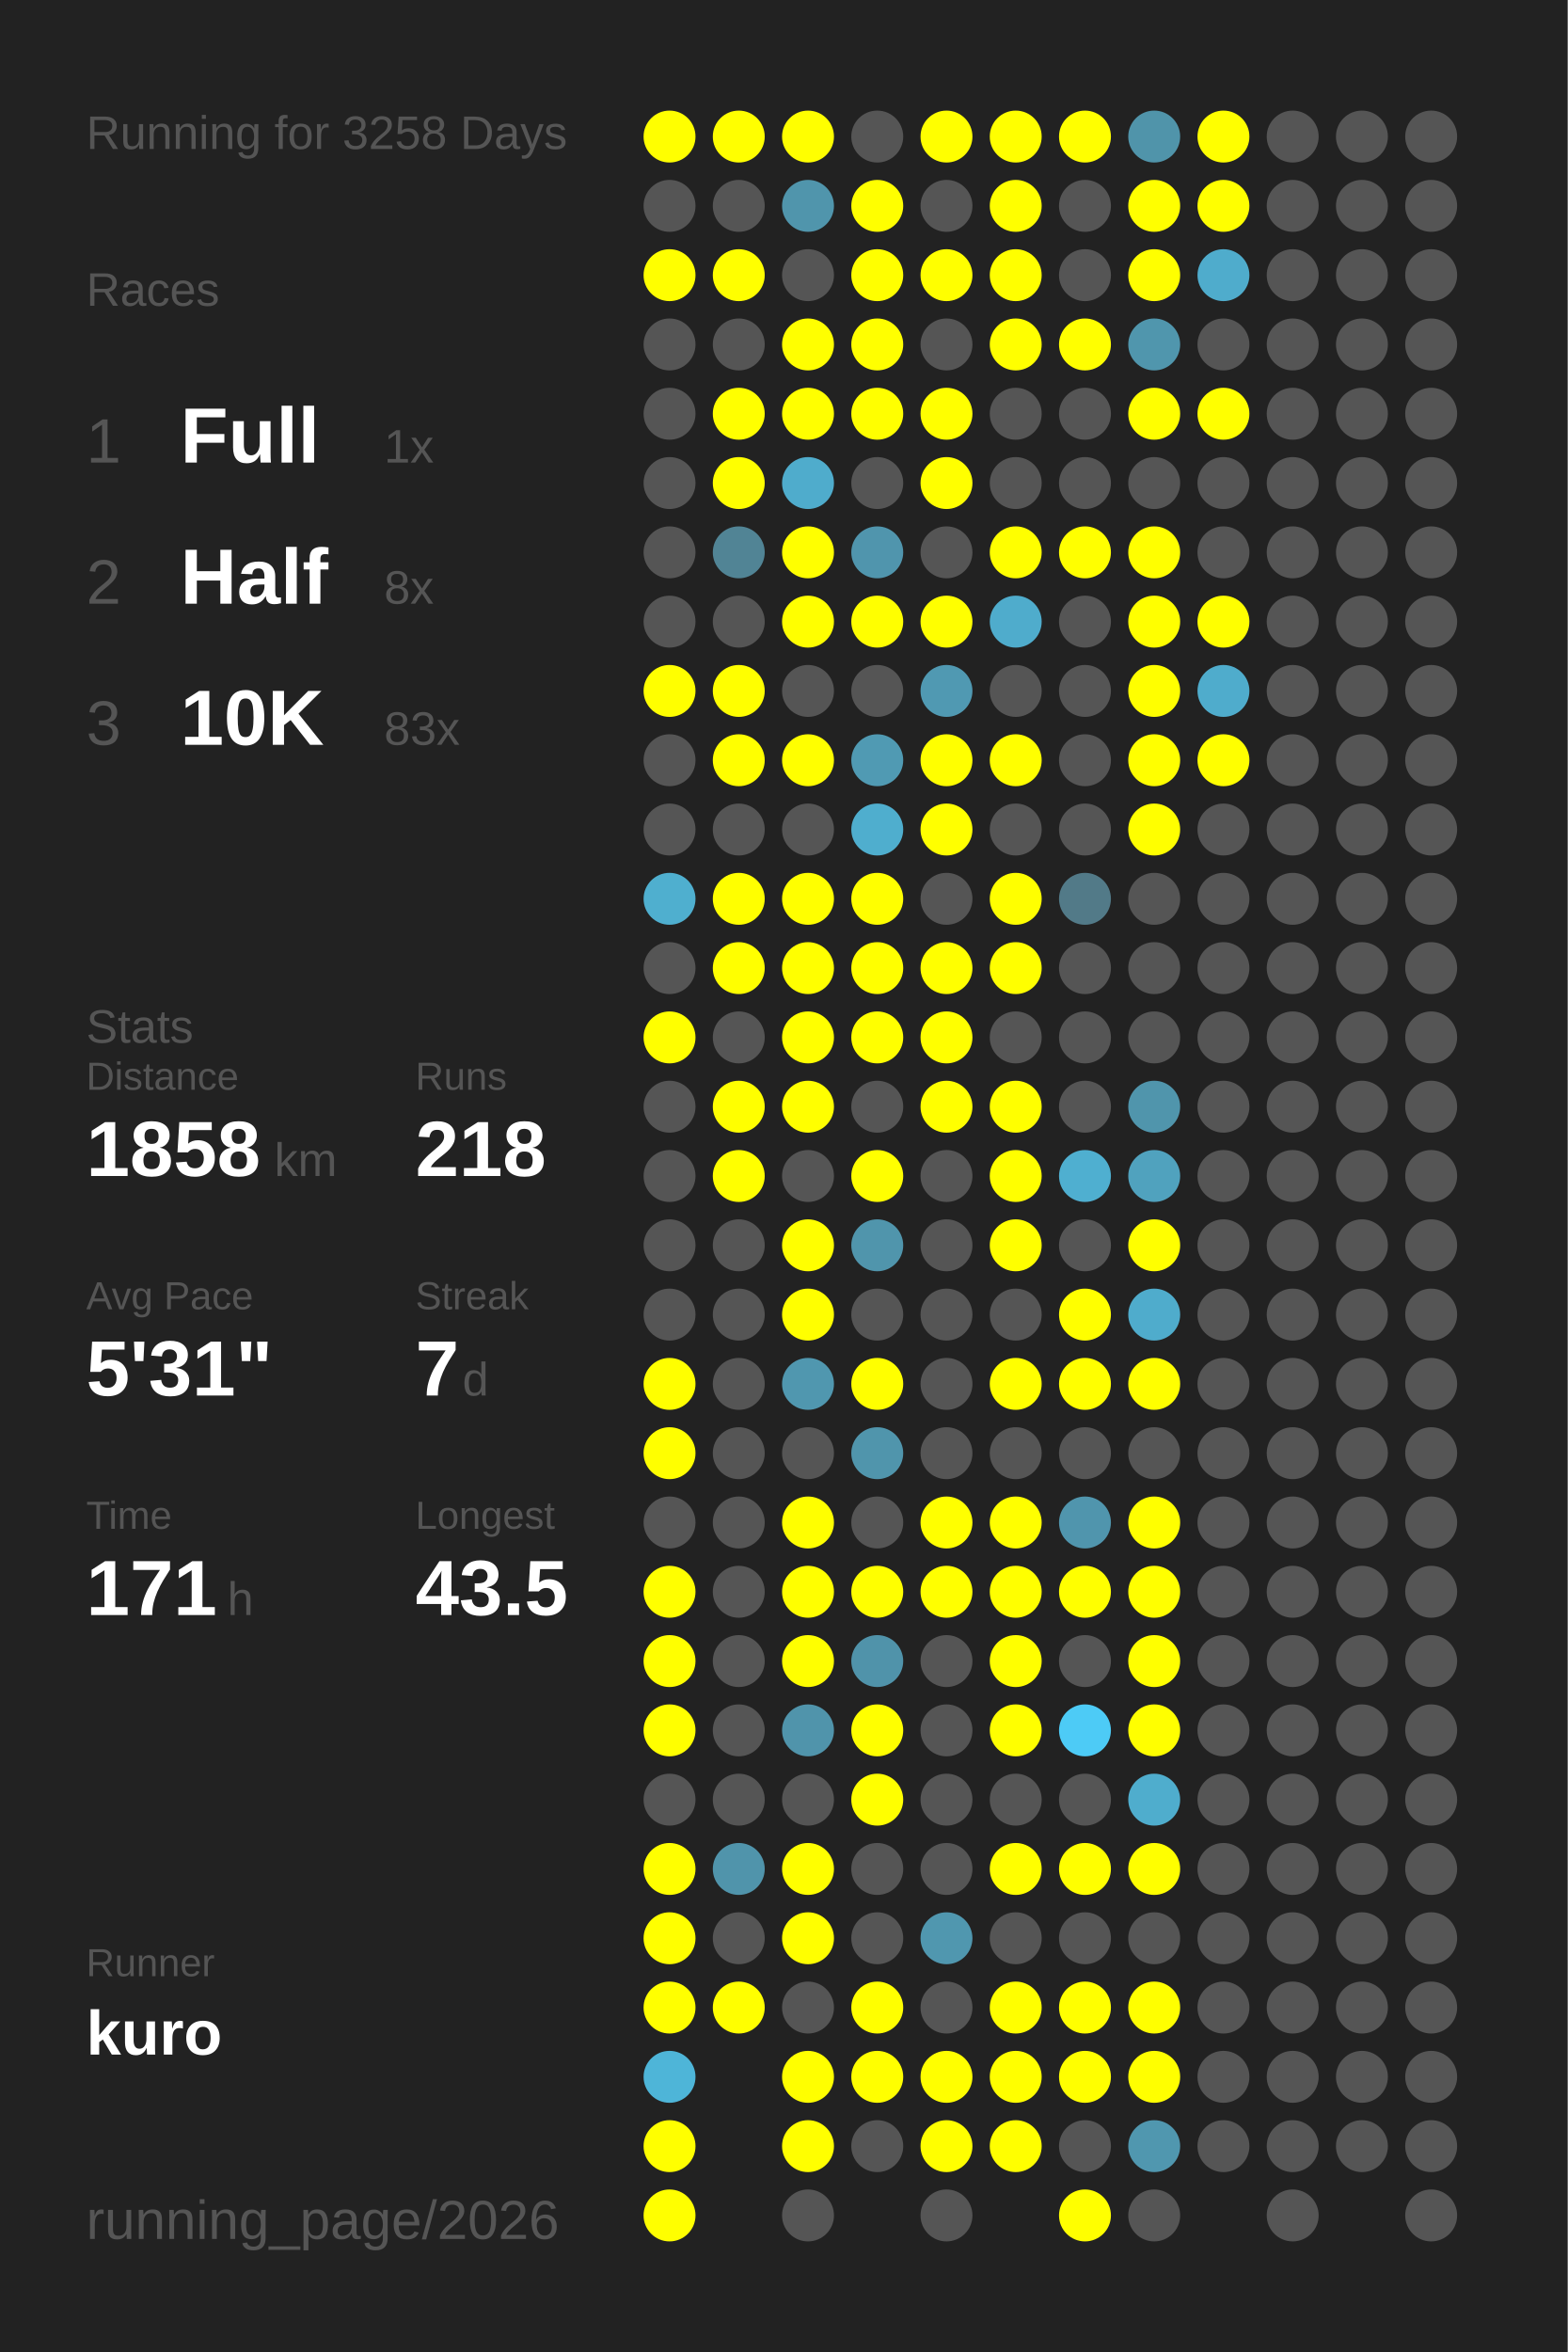
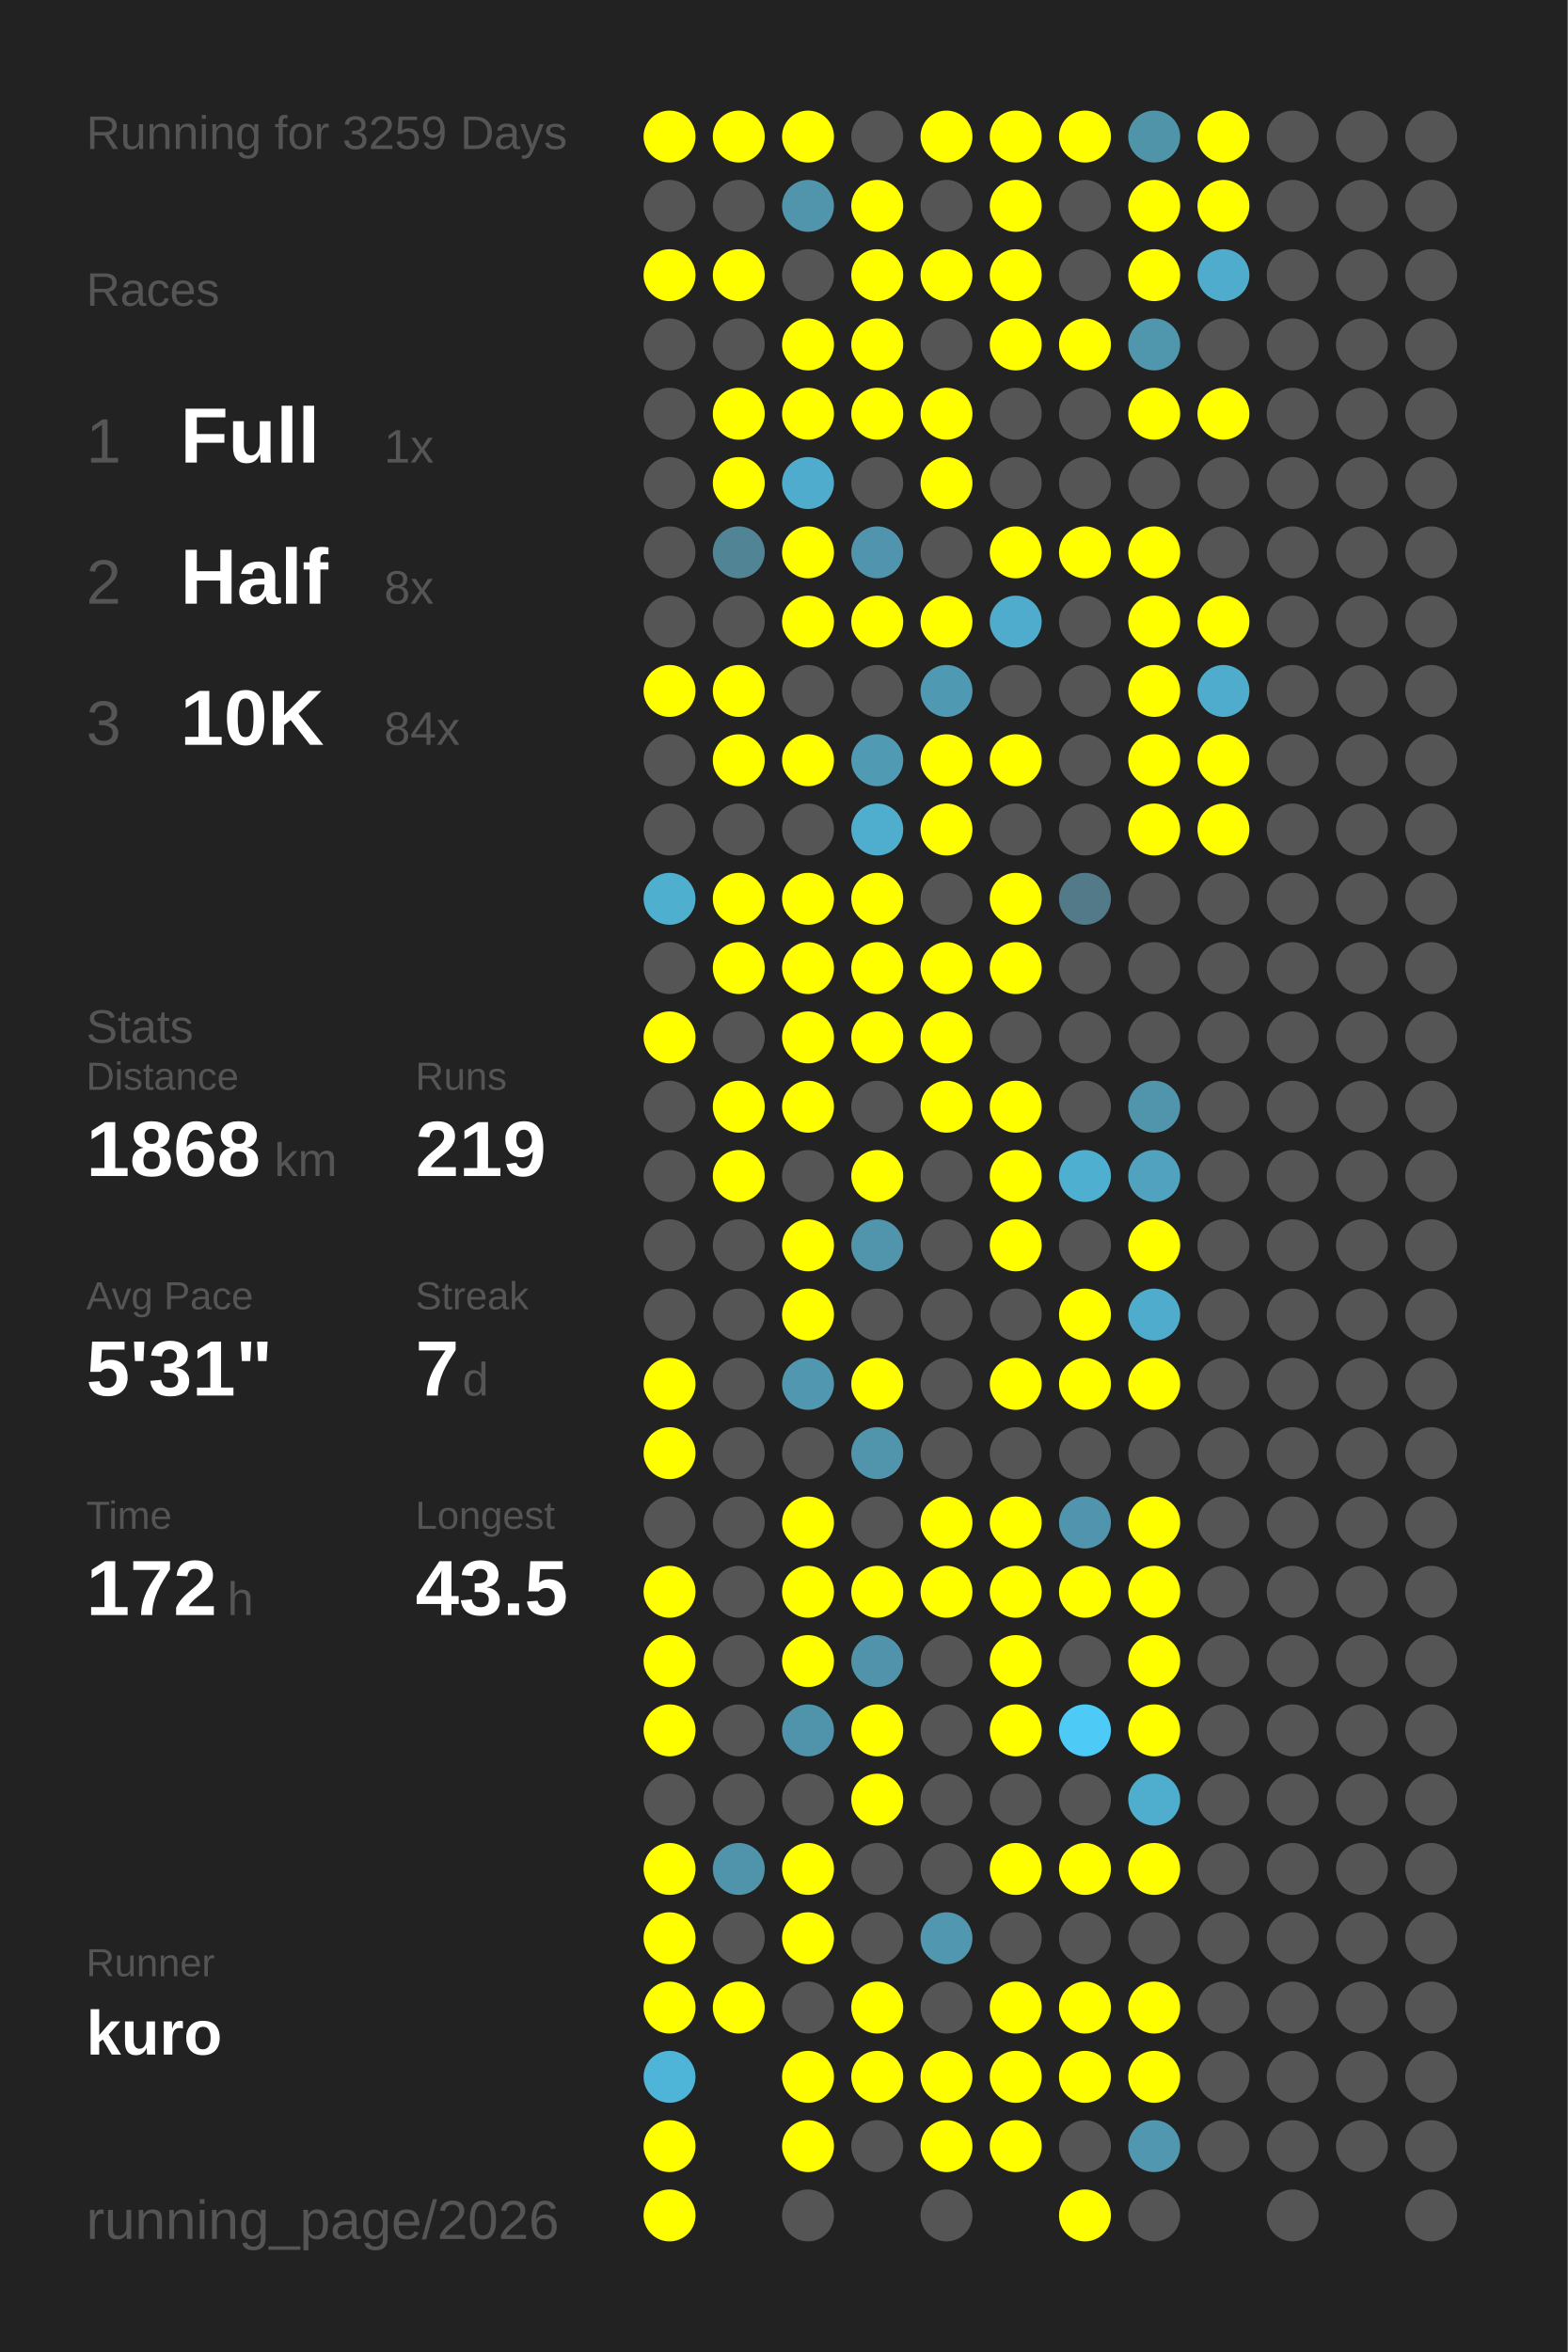
<svg xmlns="http://www.w3.org/2000/svg" baseProfile="full" height="300mm" version="1.1" viewBox="0,0,200,300" width="200mm">
  <defs />
  <rect fill="#222222" height="300" width="200" x="0" y="0" />
-   <text fill="#555555" style="font-size:6px; font-family:Arial;" x="11" y="19">Running for 3258 Days</text>
+   <text fill="#555555" style="font-size:6px; font-family:Arial;" x="11" y="19">Running for 3259 Days</text>
  <text fill="#555555" style="font-size:6px; font-family:Arial;" x="11" y="39">Races</text>
  <text fill="#555555" style="font-size:8px; font-family:Arial;" x="11" y="59">1</text>
  <text fill="#FFFFFF" style="font-size:10px; font-family:Arial; font-weight:bold;" x="23" y="59">Full</text>
  <text fill="#555555" style="font-size:6px; font-family:Arial;" x="49" y="59">1x</text>
  <text fill="#555555" style="font-size:8px; font-family:Arial;" x="11" y="77">2</text>
  <text fill="#FFFFFF" style="font-size:10px; font-family:Arial; font-weight:bold;" x="23" y="77">Half</text>
  <text fill="#555555" style="font-size:6px; font-family:Arial;" x="49" y="77">8x</text>
  <text fill="#555555" style="font-size:8px; font-family:Arial;" x="11" y="95">3</text>
  <text fill="#FFFFFF" style="font-size:10px; font-family:Arial; font-weight:bold;" x="23" y="95">10K</text>
-   <text fill="#555555" style="font-size:6px; font-family:Arial;" x="49" y="95">83x</text>
+   <text fill="#555555" style="font-size:6px; font-family:Arial;" x="49" y="95">84x</text>
  <text fill="#555555" style="font-size:6px; font-family:Arial;" x="11" y="133">Stats</text>
  <text fill="#555555" style="font-size:5px; font-family:Arial;" x="11" y="139">Distance</text>
-   <text fill="#FFFFFF" style="font-size:10px; font-family:Arial; font-weight:bold;" x="11" y="150">1858</text>
+   <text fill="#FFFFFF" style="font-size:10px; font-family:Arial; font-weight:bold;" x="11" y="150">1868</text>
  <text fill="#555555" style="font-size:6px; font-family:Arial;" x="35" y="150">km</text>
  <text fill="#555555" style="font-size:5px; font-family:Arial;" x="53" y="139">Runs</text>
-   <text fill="#FFFFFF" style="font-size:10px; font-family:Arial; font-weight:bold;" x="53" y="150">218</text>
+   <text fill="#FFFFFF" style="font-size:10px; font-family:Arial; font-weight:bold;" x="53" y="150">219</text>
  <text fill="#555555" style="font-size:5px; font-family:Arial;" x="11" y="167">Avg Pace</text>
  <text fill="#FFFFFF" style="font-size:10px; font-family:Arial; font-weight:bold;" x="11" y="178">5'31"</text>
  <text fill="#555555" style="font-size:5px; font-family:Arial;" x="53" y="167">Streak</text>
  <text fill="#FFFFFF" style="font-size:10px; font-family:Arial; font-weight:bold;" x="53" y="178">7</text>
  <text fill="#555555" style="font-size:6px; font-family:Arial;" x="59" y="178">d</text>
  <text fill="#555555" style="font-size:5px; font-family:Arial;" x="11" y="195">Time</text>
-   <text fill="#FFFFFF" style="font-size:10px; font-family:Arial; font-weight:bold;" x="11" y="206">171</text>
+   <text fill="#FFFFFF" style="font-size:10px; font-family:Arial; font-weight:bold;" x="11" y="206">172</text>
  <text fill="#555555" style="font-size:6px; font-family:Arial;" x="29" y="206">h</text>
  <text fill="#555555" style="font-size:5px; font-family:Arial;" x="53" y="195">Longest</text>
  <text fill="#FFFFFF" style="font-size:10px; font-family:Arial; font-weight:bold;" x="53" y="206">43.5</text>
  <text fill="#555555" style="font-size:5px; font-family:Arial;" x="11" y="252.065">Runner</text>
  <text fill="#FFFFFF" style="font-size:8px; font-family:Arial; font-weight:bold;" x="11" y="262.065">kuro</text>
  <text fill="#555555" style="font-size:7px; font-family:Arial;" x="11" y="285.581">running_page/2026</text>
  <circle cx="85.417" cy="17.419" fill="#FFFF00" r="3.312" />
  <circle cx="85.417" cy="26.258" fill="#555555" r="3.312" />
  <circle cx="85.417" cy="35.097" fill="#FFFF00" r="3.312" />
  <circle cx="85.417" cy="43.935" fill="#555555" r="3.312" />
  <circle cx="85.417" cy="52.774" fill="#555555" r="3.312" />
  <circle cx="85.417" cy="61.613" fill="#555555" r="3.312" />
  <circle cx="85.417" cy="70.452" fill="#555555" r="3.312" />
  <circle cx="85.417" cy="79.29" fill="#555555" r="3.312" />
  <circle cx="85.417" cy="88.129" fill="#FFFF00" r="3.312" />
  <circle cx="85.417" cy="96.968" fill="#555555" r="3.312" />
  <circle cx="85.417" cy="105.806" fill="#555555" r="3.312" />
  <circle cx="85.417" cy="114.645" fill="#4fafcf" r="3.312" />
  <circle cx="85.417" cy="123.484" fill="#555555" r="3.312" />
  <circle cx="85.417" cy="132.323" fill="#FFFF00" r="3.312" />
  <circle cx="85.417" cy="141.161" fill="#555555" r="3.312" />
  <circle cx="85.417" cy="150" fill="#555555" r="3.312" />
  <circle cx="85.417" cy="158.839" fill="#555555" r="3.312" />
  <circle cx="85.417" cy="167.677" fill="#555555" r="3.312" />
  <circle cx="85.417" cy="176.516" fill="#FFFF00" r="3.312" />
  <circle cx="85.417" cy="185.355" fill="#FFFF00" r="3.312" />
  <circle cx="85.417" cy="194.194" fill="#555555" r="3.312" />
  <circle cx="85.417" cy="203.032" fill="#FFFF00" r="3.312" />
  <circle cx="85.417" cy="211.871" fill="#FFFF00" r="3.312" />
  <circle cx="85.417" cy="220.71" fill="#FFFF00" r="3.312" />
  <circle cx="85.417" cy="229.548" fill="#555555" r="3.312" />
  <circle cx="85.417" cy="238.387" fill="#FFFF00" r="3.312" />
  <circle cx="85.417" cy="247.226" fill="#FFFF00" r="3.312" />
  <circle cx="85.417" cy="256.065" fill="#FFFF00" r="3.312" />
  <circle cx="85.417" cy="264.903" fill="#4eb5d8" r="3.312" />
  <circle cx="85.417" cy="273.742" fill="#FFFF00" r="3.312" />
  <circle cx="85.417" cy="282.581" fill="#FFFF00" r="3.312" />
  <circle cx="94.25" cy="17.419" fill="#FFFF00" r="3.312" />
  <circle cx="94.25" cy="26.258" fill="#555555" r="3.312" />
  <circle cx="94.25" cy="35.097" fill="#FFFF00" r="3.312" />
  <circle cx="94.25" cy="43.935" fill="#555555" r="3.312" />
  <circle cx="94.25" cy="52.774" fill="#FFFF00" r="3.312" />
  <circle cx="94.25" cy="61.613" fill="#FFFF00" r="3.312" />
  <circle cx="94.25" cy="70.452" fill="#518495" r="3.312" />
  <circle cx="94.25" cy="79.29" fill="#555555" r="3.312" />
  <circle cx="94.25" cy="88.129" fill="#FFFF00" r="3.312" />
  <circle cx="94.25" cy="96.968" fill="#FFFF00" r="3.312" />
  <circle cx="94.25" cy="105.806" fill="#555555" r="3.312" />
  <circle cx="94.25" cy="114.645" fill="#FFFF00" r="3.312" />
  <circle cx="94.25" cy="123.484" fill="#FFFF00" r="3.312" />
  <circle cx="94.25" cy="132.323" fill="#555555" r="3.312" />
  <circle cx="94.25" cy="141.161" fill="#FFFF00" r="3.312" />
  <circle cx="94.25" cy="150" fill="#FFFF00" r="3.312" />
  <circle cx="94.25" cy="158.839" fill="#555555" r="3.312" />
  <circle cx="94.25" cy="167.677" fill="#555555" r="3.312" />
  <circle cx="94.25" cy="176.516" fill="#555555" r="3.312" />
  <circle cx="94.25" cy="185.355" fill="#555555" r="3.312" />
  <circle cx="94.25" cy="194.194" fill="#555555" r="3.312" />
  <circle cx="94.25" cy="203.032" fill="#555555" r="3.312" />
  <circle cx="94.25" cy="211.871" fill="#555555" r="3.312" />
  <circle cx="94.25" cy="220.71" fill="#555555" r="3.312" />
  <circle cx="94.25" cy="229.548" fill="#555555" r="3.312" />
  <circle cx="94.25" cy="238.387" fill="#5094ab" r="3.312" />
  <circle cx="94.25" cy="247.226" fill="#555555" r="3.312" />
  <circle cx="94.25" cy="256.065" fill="#FFFF00" r="3.312" />
  <circle cx="103.083" cy="17.419" fill="#FFFF00" r="3.312" />
  <circle cx="103.083" cy="26.258" fill="#5095ac" r="3.312" />
  <circle cx="103.083" cy="35.097" fill="#555555" r="3.312" />
  <circle cx="103.083" cy="43.935" fill="#FFFF00" r="3.312" />
  <circle cx="103.083" cy="52.774" fill="#FFFF00" r="3.312" />
  <circle cx="103.083" cy="61.613" fill="#4faccc" r="3.312" />
  <circle cx="103.083" cy="70.452" fill="#FFFF00" r="3.312" />
  <circle cx="103.083" cy="79.29" fill="#FFFF00" r="3.312" />
  <circle cx="103.083" cy="88.129" fill="#555555" r="3.312" />
  <circle cx="103.083" cy="96.968" fill="#FFFF00" r="3.312" />
  <circle cx="103.083" cy="105.806" fill="#555555" r="3.312" />
  <circle cx="103.083" cy="114.645" fill="#FFFF00" r="3.312" />
  <circle cx="103.083" cy="123.484" fill="#FFFF00" r="3.312" />
  <circle cx="103.083" cy="132.323" fill="#FFFF00" r="3.312" />
  <circle cx="103.083" cy="141.161" fill="#FFFF00" r="3.312" />
  <circle cx="103.083" cy="150" fill="#555555" r="3.312" />
  <circle cx="103.083" cy="158.839" fill="#FFFF00" r="3.312" />
  <circle cx="103.083" cy="167.677" fill="#FFFF00" r="3.312" />
  <circle cx="103.083" cy="176.516" fill="#5097af" r="3.312" />
  <circle cx="103.083" cy="185.355" fill="#555555" r="3.312" />
  <circle cx="103.083" cy="194.194" fill="#FFFF00" r="3.312" />
  <circle cx="103.083" cy="203.032" fill="#FFFF00" r="3.312" />
  <circle cx="103.083" cy="211.871" fill="#FFFF00" r="3.312" />
  <circle cx="103.083" cy="220.71" fill="#5094ab" r="3.312" />
  <circle cx="103.083" cy="229.548" fill="#555555" r="3.312" />
  <circle cx="103.083" cy="238.387" fill="#FFFF00" r="3.312" />
  <circle cx="103.083" cy="247.226" fill="#FFFF00" r="3.312" />
  <circle cx="103.083" cy="256.065" fill="#555555" r="3.312" />
  <circle cx="103.083" cy="264.903" fill="#FFFF00" r="3.312" />
  <circle cx="103.083" cy="273.742" fill="#FFFF00" r="3.312" />
  <circle cx="103.083" cy="282.581" fill="#555555" r="3.312" />
  <circle cx="111.917" cy="17.419" fill="#555555" r="3.312" />
  <circle cx="111.917" cy="26.258" fill="#FFFF00" r="3.312" />
  <circle cx="111.917" cy="35.097" fill="#FFFF00" r="3.312" />
  <circle cx="111.917" cy="43.935" fill="#FFFF00" r="3.312" />
  <circle cx="111.917" cy="52.774" fill="#FFFF00" r="3.312" />
  <circle cx="111.917" cy="61.613" fill="#555555" r="3.312" />
  <circle cx="111.917" cy="70.452" fill="#5095ad" r="3.312" />
  <circle cx="111.917" cy="79.29" fill="#FFFF00" r="3.312" />
  <circle cx="111.917" cy="88.129" fill="#555555" r="3.312" />
  <circle cx="111.917" cy="96.968" fill="#509ab3" r="3.312" />
  <circle cx="111.917" cy="105.806" fill="#4faece" r="3.312" />
  <circle cx="111.917" cy="114.645" fill="#FFFF00" r="3.312" />
  <circle cx="111.917" cy="123.484" fill="#FFFF00" r="3.312" />
  <circle cx="111.917" cy="132.323" fill="#FFFF00" r="3.312" />
  <circle cx="111.917" cy="141.161" fill="#555555" r="3.312" />
  <circle cx="111.917" cy="150" fill="#FFFF00" r="3.312" />
  <circle cx="111.917" cy="158.839" fill="#5095ac" r="3.312" />
  <circle cx="111.917" cy="167.677" fill="#555555" r="3.312" />
  <circle cx="111.917" cy="176.516" fill="#FFFF00" r="3.312" />
  <circle cx="111.917" cy="185.355" fill="#5095ac" r="3.312" />
  <circle cx="111.917" cy="194.194" fill="#555555" r="3.312" />
  <circle cx="111.917" cy="203.032" fill="#FFFF00" r="3.312" />
  <circle cx="111.917" cy="211.871" fill="#5093aa" r="3.312" />
  <circle cx="111.917" cy="220.71" fill="#FFFF00" r="3.312" />
  <circle cx="111.917" cy="229.548" fill="#FFFF00" r="3.312" />
  <circle cx="111.917" cy="238.387" fill="#555555" r="3.312" />
  <circle cx="111.917" cy="247.226" fill="#555555" r="3.312" />
  <circle cx="111.917" cy="256.065" fill="#FFFF00" r="3.312" />
  <circle cx="111.917" cy="264.903" fill="#FFFF00" r="3.312" />
  <circle cx="111.917" cy="273.742" fill="#555555" r="3.312" />
  <circle cx="120.75" cy="17.419" fill="#FFFF00" r="3.312" />
  <circle cx="120.75" cy="26.258" fill="#555555" r="3.312" />
  <circle cx="120.75" cy="35.097" fill="#FFFF00" r="3.312" />
  <circle cx="120.75" cy="43.935" fill="#555555" r="3.312" />
  <circle cx="120.75" cy="52.774" fill="#FFFF00" r="3.312" />
  <circle cx="120.75" cy="61.613" fill="#FFFF00" r="3.312" />
  <circle cx="120.75" cy="70.452" fill="#555555" r="3.312" />
  <circle cx="120.75" cy="79.29" fill="#FFFF00" r="3.312" />
  <circle cx="120.75" cy="88.129" fill="#5099b2" r="3.312" />
  <circle cx="120.75" cy="96.968" fill="#FFFF00" r="3.312" />
  <circle cx="120.75" cy="105.806" fill="#FFFF00" r="3.312" />
  <circle cx="120.75" cy="114.645" fill="#555555" r="3.312" />
  <circle cx="120.75" cy="123.484" fill="#FFFF00" r="3.312" />
  <circle cx="120.75" cy="132.323" fill="#FFFF00" r="3.312" />
  <circle cx="120.75" cy="141.161" fill="#FFFF00" r="3.312" />
  <circle cx="120.75" cy="150" fill="#555555" r="3.312" />
  <circle cx="120.75" cy="158.839" fill="#555555" r="3.312" />
  <circle cx="120.75" cy="167.677" fill="#555555" r="3.312" />
  <circle cx="120.75" cy="176.516" fill="#555555" r="3.312" />
  <circle cx="120.75" cy="185.355" fill="#555555" r="3.312" />
  <circle cx="120.75" cy="194.194" fill="#FFFF00" r="3.312" />
  <circle cx="120.75" cy="203.032" fill="#FFFF00" r="3.312" />
  <circle cx="120.75" cy="211.871" fill="#555555" r="3.312" />
  <circle cx="120.75" cy="220.71" fill="#555555" r="3.312" />
  <circle cx="120.75" cy="229.548" fill="#555555" r="3.312" />
  <circle cx="120.75" cy="238.387" fill="#555555" r="3.312" />
  <circle cx="120.75" cy="247.226" fill="#5097af" r="3.312" />
  <circle cx="120.75" cy="256.065" fill="#555555" r="3.312" />
  <circle cx="120.75" cy="264.903" fill="#FFFF00" r="3.312" />
  <circle cx="120.75" cy="273.742" fill="#FFFF00" r="3.312" />
  <circle cx="120.75" cy="282.581" fill="#555555" r="3.312" />
  <circle cx="129.583" cy="17.419" fill="#FFFF00" r="3.312" />
  <circle cx="129.583" cy="26.258" fill="#FFFF00" r="3.312" />
  <circle cx="129.583" cy="35.097" fill="#FFFF00" r="3.312" />
  <circle cx="129.583" cy="43.935" fill="#FFFF00" r="3.312" />
  <circle cx="129.583" cy="52.774" fill="#555555" r="3.312" />
  <circle cx="129.583" cy="61.613" fill="#555555" r="3.312" />
  <circle cx="129.583" cy="70.452" fill="#FFFF00" r="3.312" />
  <circle cx="129.583" cy="79.29" fill="#4faccc" r="3.312" />
  <circle cx="129.583" cy="88.129" fill="#555555" r="3.312" />
  <circle cx="129.583" cy="96.968" fill="#FFFF00" r="3.312" />
  <circle cx="129.583" cy="105.806" fill="#555555" r="3.312" />
  <circle cx="129.583" cy="114.645" fill="#FFFF00" r="3.312" />
  <circle cx="129.583" cy="123.484" fill="#FFFF00" r="3.312" />
  <circle cx="129.583" cy="132.323" fill="#555555" r="3.312" />
  <circle cx="129.583" cy="141.161" fill="#FFFF00" r="3.312" />
  <circle cx="129.583" cy="150" fill="#FFFF00" r="3.312" />
  <circle cx="129.583" cy="158.839" fill="#FFFF00" r="3.312" />
  <circle cx="129.583" cy="167.677" fill="#555555" r="3.312" />
  <circle cx="129.583" cy="176.516" fill="#FFFF00" r="3.312" />
  <circle cx="129.583" cy="185.355" fill="#555555" r="3.312" />
  <circle cx="129.583" cy="194.194" fill="#FFFF00" r="3.312" />
  <circle cx="129.583" cy="203.032" fill="#FFFF00" r="3.312" />
  <circle cx="129.583" cy="211.871" fill="#FFFF00" r="3.312" />
  <circle cx="129.583" cy="220.71" fill="#FFFF00" r="3.312" />
  <circle cx="129.583" cy="229.548" fill="#555555" r="3.312" />
  <circle cx="129.583" cy="238.387" fill="#FFFF00" r="3.312" />
  <circle cx="129.583" cy="247.226" fill="#555555" r="3.312" />
  <circle cx="129.583" cy="256.065" fill="#FFFF00" r="3.312" />
  <circle cx="129.583" cy="264.903" fill="#FFFF00" r="3.312" />
  <circle cx="129.583" cy="273.742" fill="#FFFF00" r="3.312" />
  <circle cx="138.417" cy="17.419" fill="#FFFF00" r="3.312" />
  <circle cx="138.417" cy="26.258" fill="#555555" r="3.312" />
  <circle cx="138.417" cy="35.097" fill="#555555" r="3.312" />
  <circle cx="138.417" cy="43.935" fill="#FFFF00" r="3.312" />
  <circle cx="138.417" cy="52.774" fill="#555555" r="3.312" />
  <circle cx="138.417" cy="61.613" fill="#555555" r="3.312" />
  <circle cx="138.417" cy="70.452" fill="#FFFF00" r="3.312" />
  <circle cx="138.417" cy="79.29" fill="#555555" r="3.312" />
  <circle cx="138.417" cy="88.129" fill="#555555" r="3.312" />
  <circle cx="138.417" cy="96.968" fill="#555555" r="3.312" />
  <circle cx="138.417" cy="105.806" fill="#555555" r="3.312" />
  <circle cx="138.417" cy="114.645" fill="#527a88" r="3.312" />
  <circle cx="138.417" cy="123.484" fill="#555555" r="3.312" />
  <circle cx="138.417" cy="132.323" fill="#555555" r="3.312" />
  <circle cx="138.417" cy="141.161" fill="#555555" r="3.312" />
  <circle cx="138.417" cy="150" fill="#4fafd0" r="3.312" />
  <circle cx="138.417" cy="158.839" fill="#555555" r="3.312" />
  <circle cx="138.417" cy="167.677" fill="#FFFF00" r="3.312" />
  <circle cx="138.417" cy="176.516" fill="#FFFF00" r="3.312" />
  <circle cx="138.417" cy="185.355" fill="#555555" r="3.312" />
  <circle cx="138.417" cy="194.194" fill="#5095ad" r="3.312" />
  <circle cx="138.417" cy="203.032" fill="#FFFF00" r="3.312" />
  <circle cx="138.417" cy="211.871" fill="#555555" r="3.312" />
  <circle cx="138.417" cy="220.71" fill="#4dcbf6" r="3.312" />
  <circle cx="138.417" cy="229.548" fill="#555555" r="3.312" />
  <circle cx="138.417" cy="238.387" fill="#FFFF00" r="3.312" />
  <circle cx="138.417" cy="247.226" fill="#555555" r="3.312" />
  <circle cx="138.417" cy="256.065" fill="#FFFF00" r="3.312" />
  <circle cx="138.417" cy="264.903" fill="#FFFF00" r="3.312" />
  <circle cx="138.417" cy="273.742" fill="#555555" r="3.312" />
  <circle cx="138.417" cy="282.581" fill="#FFFF00" r="3.312" />
  <circle cx="147.25" cy="17.419" fill="#5094aa" r="3.312" />
  <circle cx="147.25" cy="26.258" fill="#FFFF00" r="3.312" />
  <circle cx="147.25" cy="35.097" fill="#FFFF00" r="3.312" />
  <circle cx="147.25" cy="43.935" fill="#5096ad" r="3.312" />
  <circle cx="147.25" cy="52.774" fill="#FFFF00" r="3.312" />
  <circle cx="147.25" cy="61.613" fill="#555555" r="3.312" />
  <circle cx="147.25" cy="70.452" fill="#FFFF00" r="3.312" />
  <circle cx="147.25" cy="79.29" fill="#FFFF00" r="3.312" />
  <circle cx="147.25" cy="88.129" fill="#FFFF00" r="3.312" />
  <circle cx="147.25" cy="96.968" fill="#FFFF00" r="3.312" />
  <circle cx="147.25" cy="105.806" fill="#FFFF00" r="3.312" />
  <circle cx="147.25" cy="114.645" fill="#555555" r="3.312" />
  <circle cx="147.25" cy="123.484" fill="#555555" r="3.312" />
  <circle cx="147.25" cy="132.323" fill="#555555" r="3.312" />
  <circle cx="147.25" cy="141.161" fill="#5095ac" r="3.312" />
  <circle cx="147.25" cy="150" fill="#50a2be" r="3.312" />
  <circle cx="147.25" cy="158.839" fill="#FFFF00" r="3.312" />
  <circle cx="147.25" cy="167.677" fill="#4faccc" r="3.312" />
  <circle cx="147.25" cy="176.516" fill="#FFFF00" r="3.312" />
  <circle cx="147.25" cy="185.355" fill="#555555" r="3.312" />
  <circle cx="147.25" cy="194.194" fill="#FFFF00" r="3.312" />
  <circle cx="147.25" cy="203.032" fill="#FFFF00" r="3.312" />
  <circle cx="147.25" cy="211.871" fill="#FFFF00" r="3.312" />
  <circle cx="147.25" cy="220.71" fill="#FFFF00" r="3.312" />
  <circle cx="147.25" cy="229.548" fill="#4fadcd" r="3.312" />
  <circle cx="147.25" cy="238.387" fill="#FFFF00" r="3.312" />
  <circle cx="147.25" cy="247.226" fill="#555555" r="3.312" />
  <circle cx="147.25" cy="256.065" fill="#FFFF00" r="3.312" />
  <circle cx="147.25" cy="264.903" fill="#FFFF00" r="3.312" />
  <circle cx="147.25" cy="273.742" fill="#5097af" r="3.312" />
  <circle cx="147.25" cy="282.581" fill="#555555" r="3.312" />
  <circle cx="156.083" cy="17.419" fill="#FFFF00" r="3.312" />
  <circle cx="156.083" cy="26.258" fill="#FFFF00" r="3.312" />
  <circle cx="156.083" cy="35.097" fill="#4faccc" r="3.312" />
  <circle cx="156.083" cy="43.935" fill="#555555" r="3.312" />
  <circle cx="156.083" cy="52.774" fill="#FFFF00" r="3.312" />
  <circle cx="156.083" cy="61.613" fill="#555555" r="3.312" />
  <circle cx="156.083" cy="70.452" fill="#555555" r="3.312" />
  <circle cx="156.083" cy="79.29" fill="#FFFF00" r="3.312" />
  <circle cx="156.083" cy="88.129" fill="#4faccc" r="3.312" />
  <circle cx="156.083" cy="96.968" fill="#FFFF00" r="3.312" />
-   <circle cx="156.083" cy="105.806" fill="#555555" r="3.312" />
+   <circle cx="156.083" cy="105.806" fill="#FFFF00" r="3.312" />
  <circle cx="156.083" cy="114.645" fill="#555555" r="3.312" />
  <circle cx="156.083" cy="123.484" fill="#555555" r="3.312" />
  <circle cx="156.083" cy="132.323" fill="#555555" r="3.312" />
  <circle cx="156.083" cy="141.161" fill="#555555" r="3.312" />
  <circle cx="156.083" cy="150" fill="#555555" r="3.312" />
  <circle cx="156.083" cy="158.839" fill="#555555" r="3.312" />
  <circle cx="156.083" cy="167.677" fill="#555555" r="3.312" />
  <circle cx="156.083" cy="176.516" fill="#555555" r="3.312" />
  <circle cx="156.083" cy="185.355" fill="#555555" r="3.312" />
  <circle cx="156.083" cy="194.194" fill="#555555" r="3.312" />
  <circle cx="156.083" cy="203.032" fill="#555555" r="3.312" />
  <circle cx="156.083" cy="211.871" fill="#555555" r="3.312" />
  <circle cx="156.083" cy="220.71" fill="#555555" r="3.312" />
  <circle cx="156.083" cy="229.548" fill="#555555" r="3.312" />
  <circle cx="156.083" cy="238.387" fill="#555555" r="3.312" />
  <circle cx="156.083" cy="247.226" fill="#555555" r="3.312" />
  <circle cx="156.083" cy="256.065" fill="#555555" r="3.312" />
  <circle cx="156.083" cy="264.903" fill="#555555" r="3.312" />
  <circle cx="156.083" cy="273.742" fill="#555555" r="3.312" />
  <circle cx="164.917" cy="17.419" fill="#555555" r="3.312" />
  <circle cx="164.917" cy="26.258" fill="#555555" r="3.312" />
  <circle cx="164.917" cy="35.097" fill="#555555" r="3.312" />
  <circle cx="164.917" cy="43.935" fill="#555555" r="3.312" />
  <circle cx="164.917" cy="52.774" fill="#555555" r="3.312" />
  <circle cx="164.917" cy="61.613" fill="#555555" r="3.312" />
  <circle cx="164.917" cy="70.452" fill="#555555" r="3.312" />
  <circle cx="164.917" cy="79.29" fill="#555555" r="3.312" />
  <circle cx="164.917" cy="88.129" fill="#555555" r="3.312" />
  <circle cx="164.917" cy="96.968" fill="#555555" r="3.312" />
  <circle cx="164.917" cy="105.806" fill="#555555" r="3.312" />
  <circle cx="164.917" cy="114.645" fill="#555555" r="3.312" />
  <circle cx="164.917" cy="123.484" fill="#555555" r="3.312" />
  <circle cx="164.917" cy="132.323" fill="#555555" r="3.312" />
  <circle cx="164.917" cy="141.161" fill="#555555" r="3.312" />
  <circle cx="164.917" cy="150" fill="#555555" r="3.312" />
  <circle cx="164.917" cy="158.839" fill="#555555" r="3.312" />
  <circle cx="164.917" cy="167.677" fill="#555555" r="3.312" />
  <circle cx="164.917" cy="176.516" fill="#555555" r="3.312" />
  <circle cx="164.917" cy="185.355" fill="#555555" r="3.312" />
  <circle cx="164.917" cy="194.194" fill="#555555" r="3.312" />
  <circle cx="164.917" cy="203.032" fill="#555555" r="3.312" />
  <circle cx="164.917" cy="211.871" fill="#555555" r="3.312" />
  <circle cx="164.917" cy="220.71" fill="#555555" r="3.312" />
  <circle cx="164.917" cy="229.548" fill="#555555" r="3.312" />
  <circle cx="164.917" cy="238.387" fill="#555555" r="3.312" />
  <circle cx="164.917" cy="247.226" fill="#555555" r="3.312" />
  <circle cx="164.917" cy="256.065" fill="#555555" r="3.312" />
  <circle cx="164.917" cy="264.903" fill="#555555" r="3.312" />
  <circle cx="164.917" cy="273.742" fill="#555555" r="3.312" />
  <circle cx="164.917" cy="282.581" fill="#555555" r="3.312" />
  <circle cx="173.75" cy="17.419" fill="#555555" r="3.312" />
  <circle cx="173.75" cy="26.258" fill="#555555" r="3.312" />
  <circle cx="173.75" cy="35.097" fill="#555555" r="3.312" />
  <circle cx="173.75" cy="43.935" fill="#555555" r="3.312" />
  <circle cx="173.75" cy="52.774" fill="#555555" r="3.312" />
  <circle cx="173.75" cy="61.613" fill="#555555" r="3.312" />
  <circle cx="173.75" cy="70.452" fill="#555555" r="3.312" />
  <circle cx="173.75" cy="79.29" fill="#555555" r="3.312" />
  <circle cx="173.75" cy="88.129" fill="#555555" r="3.312" />
  <circle cx="173.75" cy="96.968" fill="#555555" r="3.312" />
  <circle cx="173.75" cy="105.806" fill="#555555" r="3.312" />
  <circle cx="173.75" cy="114.645" fill="#555555" r="3.312" />
  <circle cx="173.75" cy="123.484" fill="#555555" r="3.312" />
  <circle cx="173.75" cy="132.323" fill="#555555" r="3.312" />
  <circle cx="173.75" cy="141.161" fill="#555555" r="3.312" />
  <circle cx="173.75" cy="150" fill="#555555" r="3.312" />
  <circle cx="173.75" cy="158.839" fill="#555555" r="3.312" />
  <circle cx="173.75" cy="167.677" fill="#555555" r="3.312" />
  <circle cx="173.75" cy="176.516" fill="#555555" r="3.312" />
  <circle cx="173.75" cy="185.355" fill="#555555" r="3.312" />
  <circle cx="173.75" cy="194.194" fill="#555555" r="3.312" />
  <circle cx="173.75" cy="203.032" fill="#555555" r="3.312" />
  <circle cx="173.75" cy="211.871" fill="#555555" r="3.312" />
  <circle cx="173.75" cy="220.71" fill="#555555" r="3.312" />
  <circle cx="173.75" cy="229.548" fill="#555555" r="3.312" />
  <circle cx="173.75" cy="238.387" fill="#555555" r="3.312" />
  <circle cx="173.75" cy="247.226" fill="#555555" r="3.312" />
  <circle cx="173.75" cy="256.065" fill="#555555" r="3.312" />
  <circle cx="173.75" cy="264.903" fill="#555555" r="3.312" />
  <circle cx="173.75" cy="273.742" fill="#555555" r="3.312" />
  <circle cx="182.583" cy="17.419" fill="#555555" r="3.312" />
  <circle cx="182.583" cy="26.258" fill="#555555" r="3.312" />
  <circle cx="182.583" cy="35.097" fill="#555555" r="3.312" />
  <circle cx="182.583" cy="43.935" fill="#555555" r="3.312" />
  <circle cx="182.583" cy="52.774" fill="#555555" r="3.312" />
  <circle cx="182.583" cy="61.613" fill="#555555" r="3.312" />
  <circle cx="182.583" cy="70.452" fill="#555555" r="3.312" />
  <circle cx="182.583" cy="79.29" fill="#555555" r="3.312" />
  <circle cx="182.583" cy="88.129" fill="#555555" r="3.312" />
  <circle cx="182.583" cy="96.968" fill="#555555" r="3.312" />
  <circle cx="182.583" cy="105.806" fill="#555555" r="3.312" />
  <circle cx="182.583" cy="114.645" fill="#555555" r="3.312" />
  <circle cx="182.583" cy="123.484" fill="#555555" r="3.312" />
  <circle cx="182.583" cy="132.323" fill="#555555" r="3.312" />
  <circle cx="182.583" cy="141.161" fill="#555555" r="3.312" />
  <circle cx="182.583" cy="150" fill="#555555" r="3.312" />
  <circle cx="182.583" cy="158.839" fill="#555555" r="3.312" />
  <circle cx="182.583" cy="167.677" fill="#555555" r="3.312" />
  <circle cx="182.583" cy="176.516" fill="#555555" r="3.312" />
  <circle cx="182.583" cy="185.355" fill="#555555" r="3.312" />
  <circle cx="182.583" cy="194.194" fill="#555555" r="3.312" />
  <circle cx="182.583" cy="203.032" fill="#555555" r="3.312" />
  <circle cx="182.583" cy="211.871" fill="#555555" r="3.312" />
  <circle cx="182.583" cy="220.71" fill="#555555" r="3.312" />
  <circle cx="182.583" cy="229.548" fill="#555555" r="3.312" />
  <circle cx="182.583" cy="238.387" fill="#555555" r="3.312" />
  <circle cx="182.583" cy="247.226" fill="#555555" r="3.312" />
  <circle cx="182.583" cy="256.065" fill="#555555" r="3.312" />
  <circle cx="182.583" cy="264.903" fill="#555555" r="3.312" />
  <circle cx="182.583" cy="273.742" fill="#555555" r="3.312" />
  <circle cx="182.583" cy="282.581" fill="#555555" r="3.312" />
</svg>
